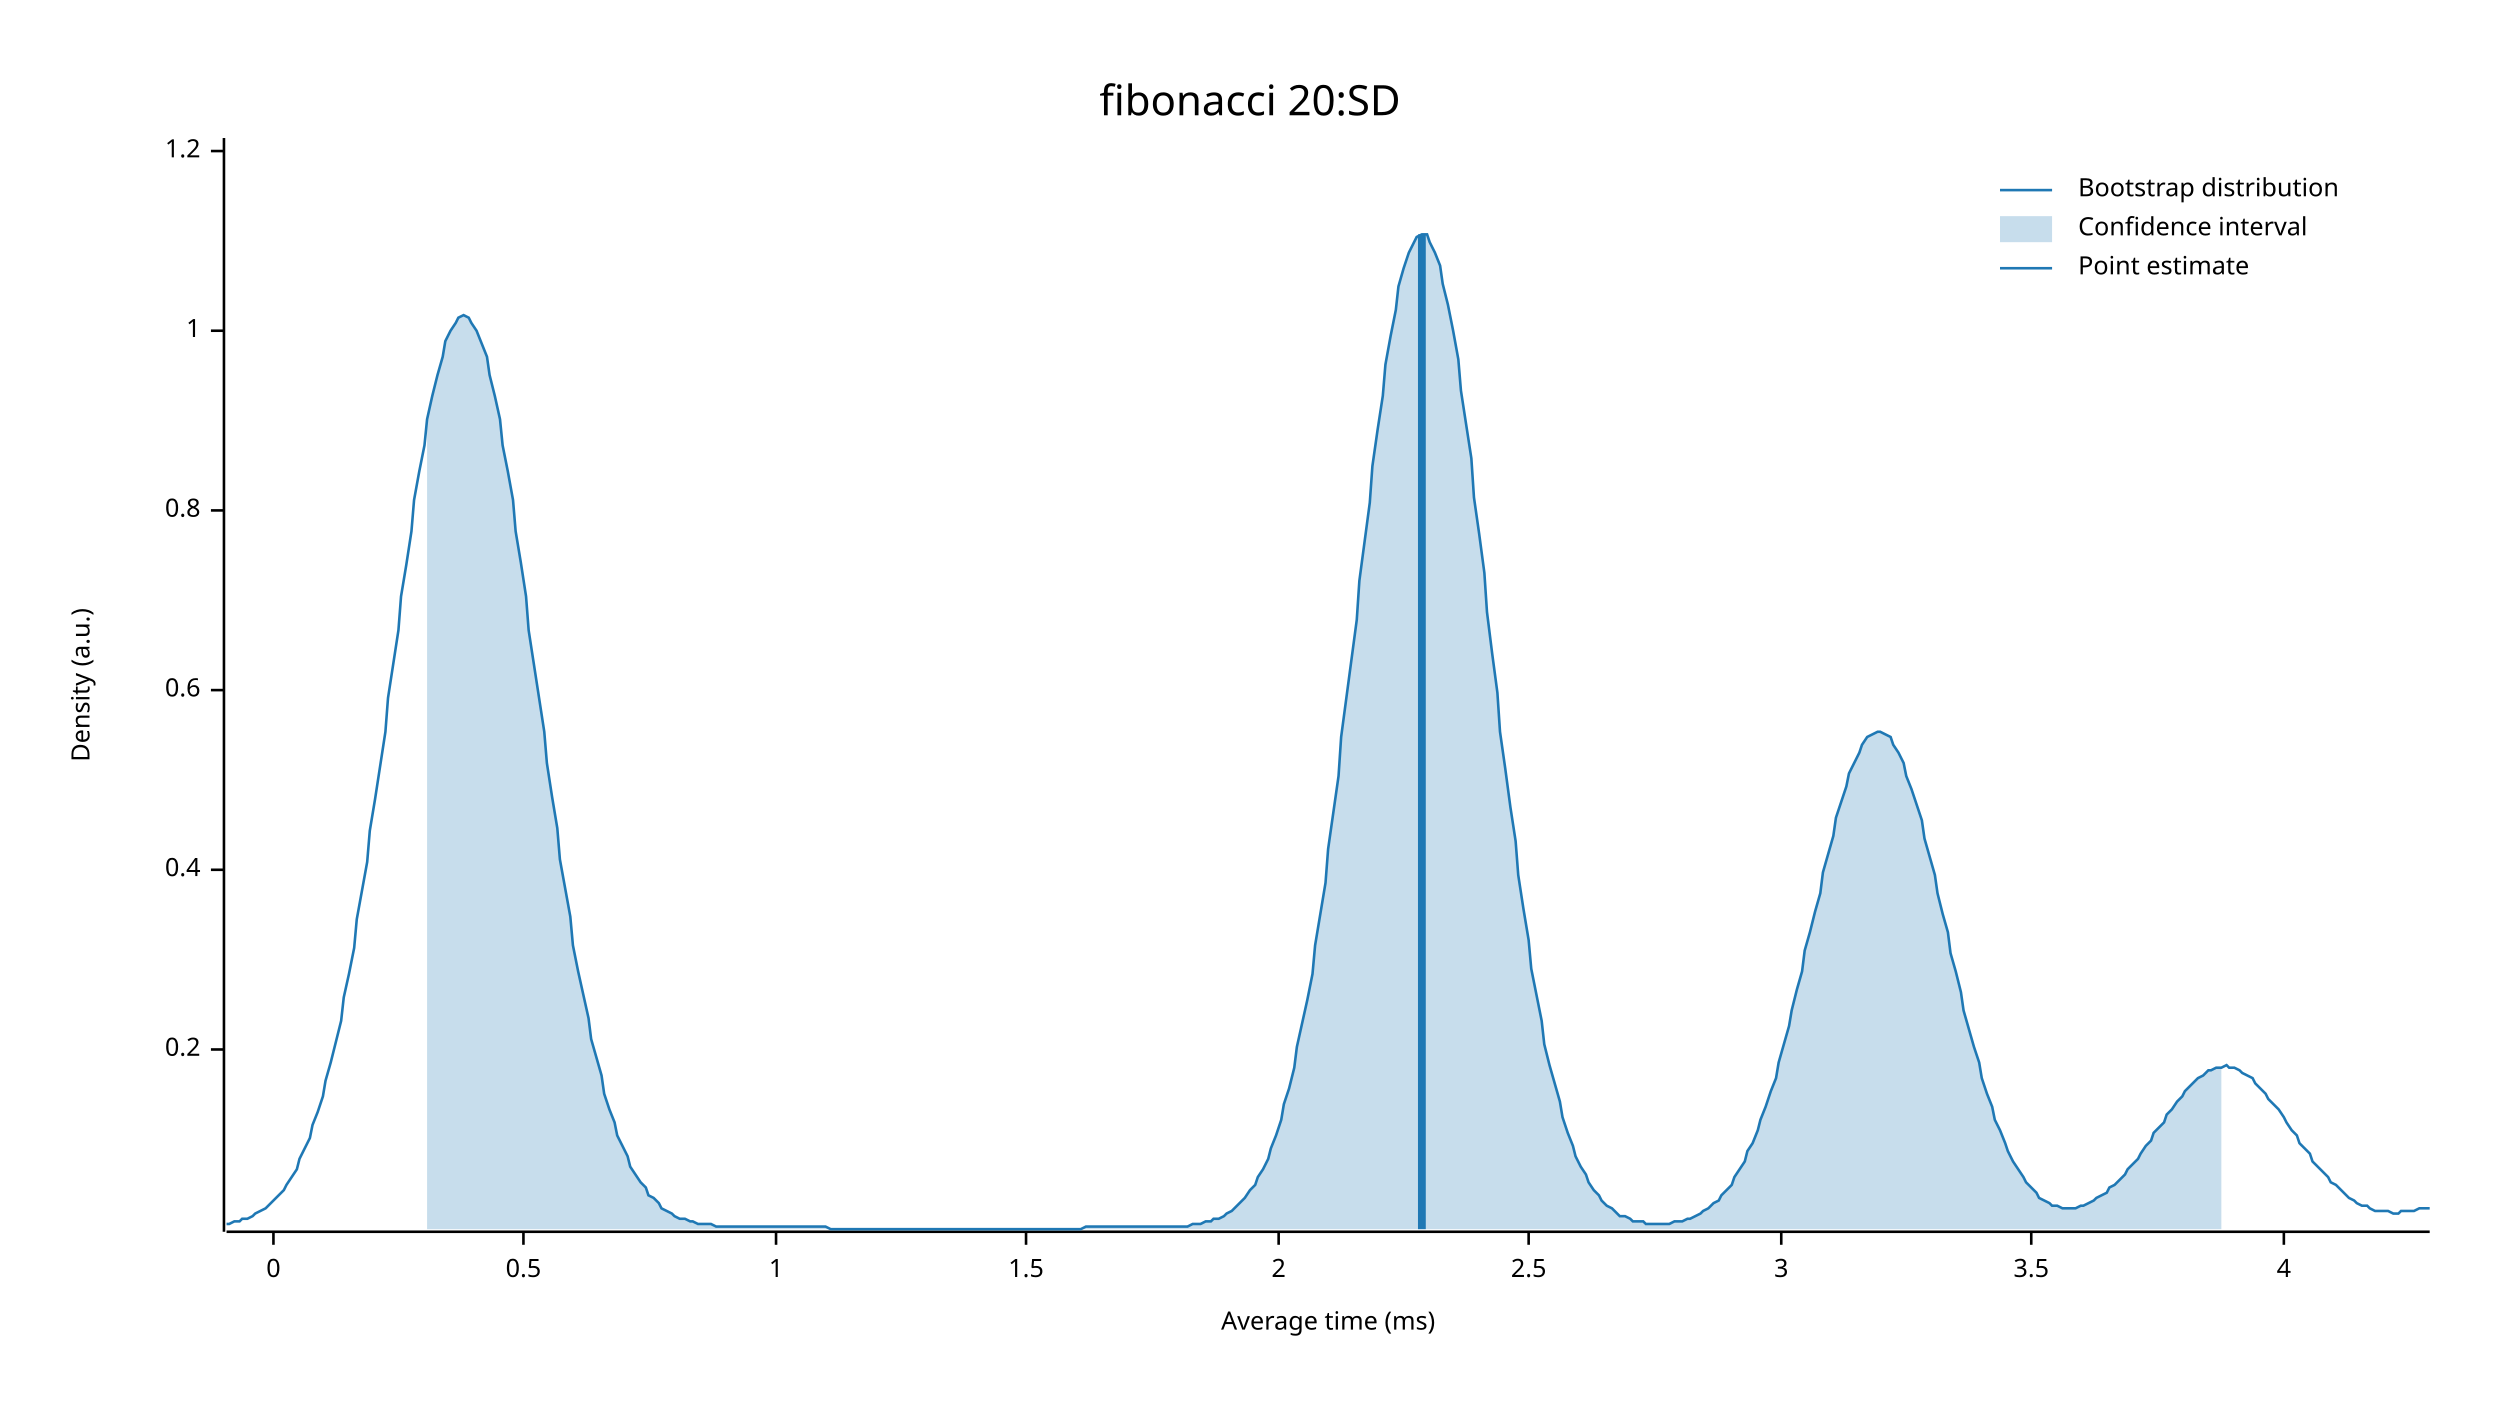
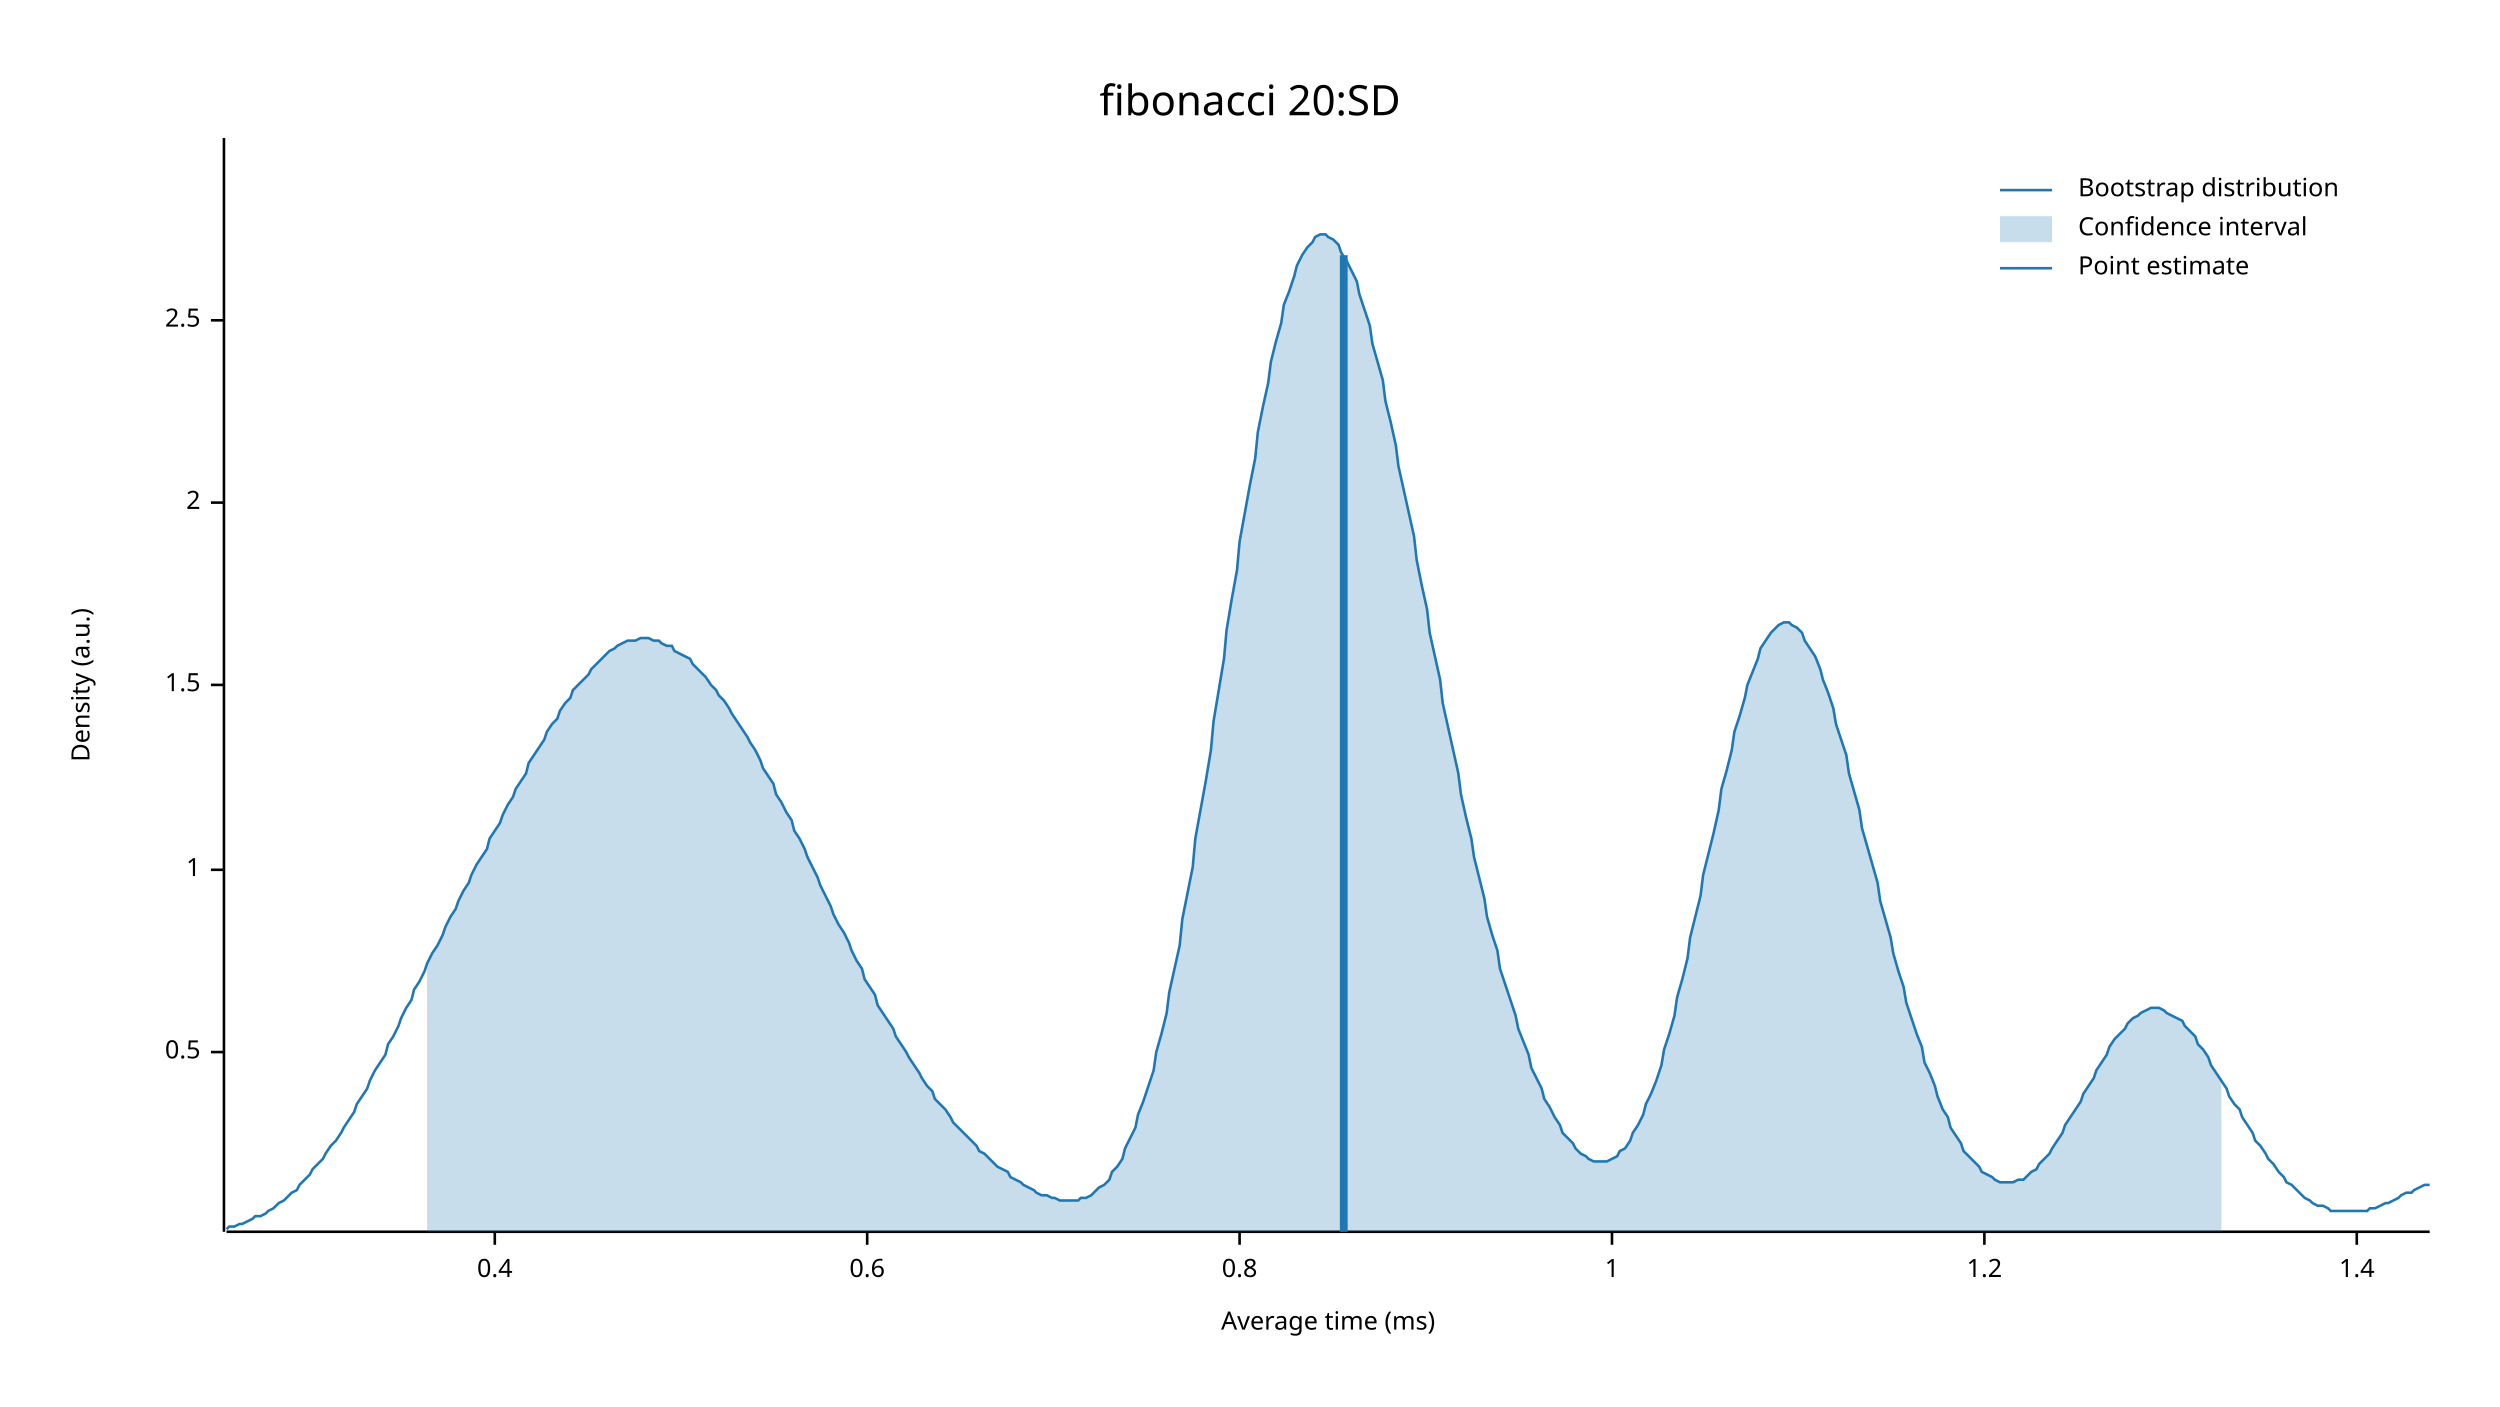
<svg xmlns="http://www.w3.org/2000/svg" width="960" height="540">
  <text x="480" y="32" dy="0.76em" text-anchor="middle" font-family="sans-serif" font-size="16.129" opacity="1" fill="#000000">
fibonacci 20:SD
</text>
  <text x="27" y="263" dy="0.76em" text-anchor="middle" font-family="sans-serif" font-size="9.677" opacity="1" fill="#000000" transform="rotate(270, 27, 263)">
Density (a.u.)
</text>
  <text x="510" y="513" dy="-0.5ex" text-anchor="middle" font-family="sans-serif" font-size="9.677" opacity="1" fill="#000000">
Average time (ms)
</text>
  <polyline fill="none" opacity="1" stroke="#000000" stroke-width="1" points="86,53 86,473 " />
-   <text x="77" y="403" dy="0.5ex" text-anchor="end" font-family="sans-serif" font-size="9.677" opacity="1" fill="#000000">
- 0.2
+   <text x="77" y="404" dy="0.5ex" text-anchor="end" font-family="sans-serif" font-size="9.677" opacity="1" fill="#000000">
+ 0.5
</text>
-   <polyline fill="none" opacity="1" stroke="#000000" stroke-width="1" points="81,403 86,403 " />
+   <polyline fill="none" opacity="1" stroke="#000000" stroke-width="1" points="81,404 86,404 " />
  <text x="77" y="334" dy="0.5ex" text-anchor="end" font-family="sans-serif" font-size="9.677" opacity="1" fill="#000000">
+ 1
+ </text>
+   <polyline fill="none" opacity="1" stroke="#000000" stroke-width="1" points="81,334 86,334 " />
+   <text x="77" y="263" dy="0.5ex" text-anchor="end" font-family="sans-serif" font-size="9.677" opacity="1" fill="#000000">
+ 1.5
+ </text>
+   <polyline fill="none" opacity="1" stroke="#000000" stroke-width="1" points="81,263 86,263 " />
+   <text x="77" y="193" dy="0.5ex" text-anchor="end" font-family="sans-serif" font-size="9.677" opacity="1" fill="#000000">
+ 2
+ </text>
+   <polyline fill="none" opacity="1" stroke="#000000" stroke-width="1" points="81,193 86,193 " />
+   <text x="77" y="123" dy="0.5ex" text-anchor="end" font-family="sans-serif" font-size="9.677" opacity="1" fill="#000000">
+ 2.5
+ </text>
+   <polyline fill="none" opacity="1" stroke="#000000" stroke-width="1" points="81,123 86,123 " />
+   <polyline fill="none" opacity="1" stroke="#000000" stroke-width="1" points="87,473 933,473 " />
+   <text x="190" y="483" dy="0.76em" text-anchor="middle" font-family="sans-serif" font-size="9.677" opacity="1" fill="#000000">
0.4
</text>
-   <polyline fill="none" opacity="1" stroke="#000000" stroke-width="1" points="81,334 86,334 " />
-   <text x="77" y="265" dy="0.5ex" text-anchor="end" font-family="sans-serif" font-size="9.677" opacity="1" fill="#000000">
+   <polyline fill="none" opacity="1" stroke="#000000" stroke-width="1" points="190,473 190,478 " />
+   <text x="333" y="483" dy="0.76em" text-anchor="middle" font-family="sans-serif" font-size="9.677" opacity="1" fill="#000000">
0.6
</text>
-   <polyline fill="none" opacity="1" stroke="#000000" stroke-width="1" points="81,265 86,265 " />
-   <text x="77" y="196" dy="0.5ex" text-anchor="end" font-family="sans-serif" font-size="9.677" opacity="1" fill="#000000">
+   <polyline fill="none" opacity="1" stroke="#000000" stroke-width="1" points="333,473 333,478 " />
+   <text x="476" y="483" dy="0.76em" text-anchor="middle" font-family="sans-serif" font-size="9.677" opacity="1" fill="#000000">
0.8
</text>
-   <polyline fill="none" opacity="1" stroke="#000000" stroke-width="1" points="81,196 86,196 " />
-   <text x="77" y="127" dy="0.5ex" text-anchor="end" font-family="sans-serif" font-size="9.677" opacity="1" fill="#000000">
+   <polyline fill="none" opacity="1" stroke="#000000" stroke-width="1" points="476,473 476,478 " />
+   <text x="619" y="483" dy="0.76em" text-anchor="middle" font-family="sans-serif" font-size="9.677" opacity="1" fill="#000000">
1
</text>
-   <polyline fill="none" opacity="1" stroke="#000000" stroke-width="1" points="81,127 86,127 " />
-   <text x="77" y="58" dy="0.5ex" text-anchor="end" font-family="sans-serif" font-size="9.677" opacity="1" fill="#000000">
+   <polyline fill="none" opacity="1" stroke="#000000" stroke-width="1" points="619,473 619,478 " />
+   <text x="762" y="483" dy="0.76em" text-anchor="middle" font-family="sans-serif" font-size="9.677" opacity="1" fill="#000000">
1.2
</text>
-   <polyline fill="none" opacity="1" stroke="#000000" stroke-width="1" points="81,58 86,58 " />
-   <polyline fill="none" opacity="1" stroke="#000000" stroke-width="1" points="87,473 933,473 " />
-   <text x="105" y="483" dy="0.76em" text-anchor="middle" font-family="sans-serif" font-size="9.677" opacity="1" fill="#000000">
- 0
+   <polyline fill="none" opacity="1" stroke="#000000" stroke-width="1" points="762,473 762,478 " />
+   <text x="905" y="483" dy="0.76em" text-anchor="middle" font-family="sans-serif" font-size="9.677" opacity="1" fill="#000000">
+ 1.4
</text>
-   <polyline fill="none" opacity="1" stroke="#000000" stroke-width="1" points="105,473 105,478 " />
-   <text x="201" y="483" dy="0.76em" text-anchor="middle" font-family="sans-serif" font-size="9.677" opacity="1" fill="#000000">
- 0.5
- </text>
-   <polyline fill="none" opacity="1" stroke="#000000" stroke-width="1" points="201,473 201,478 " />
-   <text x="298" y="483" dy="0.76em" text-anchor="middle" font-family="sans-serif" font-size="9.677" opacity="1" fill="#000000">
- 1
- </text>
-   <polyline fill="none" opacity="1" stroke="#000000" stroke-width="1" points="298,473 298,478 " />
-   <text x="394" y="483" dy="0.76em" text-anchor="middle" font-family="sans-serif" font-size="9.677" opacity="1" fill="#000000">
- 1.5
- </text>
-   <polyline fill="none" opacity="1" stroke="#000000" stroke-width="1" points="394,473 394,478 " />
-   <text x="491" y="483" dy="0.76em" text-anchor="middle" font-family="sans-serif" font-size="9.677" opacity="1" fill="#000000">
- 2
- </text>
-   <polyline fill="none" opacity="1" stroke="#000000" stroke-width="1" points="491,473 491,478 " />
-   <text x="587" y="483" dy="0.76em" text-anchor="middle" font-family="sans-serif" font-size="9.677" opacity="1" fill="#000000">
- 2.5
- </text>
-   <polyline fill="none" opacity="1" stroke="#000000" stroke-width="1" points="587,473 587,478 " />
-   <text x="684" y="483" dy="0.76em" text-anchor="middle" font-family="sans-serif" font-size="9.677" opacity="1" fill="#000000">
- 3
- </text>
-   <polyline fill="none" opacity="1" stroke="#000000" stroke-width="1" points="684,473 684,478 " />
-   <text x="780" y="483" dy="0.76em" text-anchor="middle" font-family="sans-serif" font-size="9.677" opacity="1" fill="#000000">
- 3.5
- </text>
-   <polyline fill="none" opacity="1" stroke="#000000" stroke-width="1" points="780,473 780,478 " />
-   <text x="877" y="483" dy="0.76em" text-anchor="middle" font-family="sans-serif" font-size="9.677" opacity="1" fill="#000000">
- 4
- </text>
-   <polyline fill="none" opacity="1" stroke="#000000" stroke-width="1" points="877,473 877,478 " />
-   <polyline fill="none" opacity="1" stroke="#1F78B4" stroke-width="1" points="87,470 88,470 90,469 92,469 93,468 95,468 97,467 98,466 100,465 102,464 103,463 105,461 107,459 109,457 110,455 112,452 114,449 115,445 117,441 119,437 120,432 122,427 124,421 125,415 127,408 129,400 131,392 132,383 134,374 136,364 137,353 139,342 141,331 142,319 144,307 146,294 148,281 149,268 151,255 153,242 154,229 156,217 158,204 159,192 161,181 163,171 164,161 166,152 168,144 170,137 171,131 173,127 175,124 176,122 178,121 180,122 181,124 183,127 185,132 187,137 188,144 190,152 192,161 193,171 195,181 197,192 198,204 200,216 202,229 203,242 205,255 207,268 209,281 210,293 212,306 214,318 215,330 217,341 219,352 220,363 222,373 224,382 226,391 227,399 229,406 231,413 232,420 234,426 236,431 237,436 239,440 241,444 242,448 244,451 246,454 248,456 249,459 251,460 253,462 254,464 256,465 258,466 259,467 261,468 263,468 265,469 266,469 268,470 270,470 271,470 273,470 275,471 276,471 278,471 280,471 281,471 283,471 285,471 287,471 288,471 290,471 292,471 293,471 295,471 297,471 298,471 300,471 302,471 304,471 305,471 307,471 309,471 310,471 312,471 314,471 315,471 317,471 319,472 320,472 322,472 324,472 326,472 327,472 329,472 331,472 332,472 334,472 336,472 337,472 339,472 341,472 343,472 344,472 346,472 348,472 349,472 351,472 353,472 354,472 356,472 358,472 359,472 361,472 363,472 365,472 366,472 368,472 370,472 371,472 373,472 375,472 376,472 378,472 380,472 381,472 383,472 385,472 387,472 388,472 390,472 392,472 393,472 395,472 397,472 398,472 400,472 402,472 404,472 405,472 407,472 409,472 410,472 412,472 414,472 415,472 417,471 419,471 420,471 422,471 424,471 426,471 427,471 429,471 431,471 432,471 434,471 436,471 437,471 439,471 441,471 443,471 444,471 446,471 448,471 449,471 451,471 453,471 454,471 456,471 458,470 459,470 461,470 463,469 465,469 466,468 468,468 470,467 471,466 473,465 475,463 476,462 478,460 480,457 482,455 483,452 485,449 487,445 488,441 490,436 492,430 493,424 495,418 497,410 498,402 500,393 502,384 504,374 505,363 507,351 509,339 510,326 512,312 514,298 515,283 517,268 519,253 521,238 522,223 524,208 526,193 527,179 529,165 531,152 532,140 534,129 536,119 537,110 539,103 541,97 543,93 544,91 546,90 548,90 549,93 551,97 553,102 554,109 556,117 558,127 560,138 561,150 563,163 565,176 566,191 568,205 570,220 571,235 573,251 575,266 576,281 578,295 580,310 582,323 583,336 585,349 587,361 588,372 590,382 592,392 593,401 595,409 597,416 599,423 600,429 602,435 604,440 605,444 607,448 609,451 610,454 612,457 614,459 615,461 617,463 619,464 621,466 622,467 624,467 626,468 627,469 629,469 631,469 632,470 634,470 636,470 638,470 639,470 641,470 643,469 644,469 646,469 648,468 649,468 651,467 653,466 654,465 656,464 658,462 660,461 661,459 663,457 665,455 666,452 668,449 670,446 671,442 673,439 675,434 676,430 678,425 680,419 682,414 683,408 685,401 687,394 688,388 690,380 692,373 693,365 695,358 697,350 699,343 700,335 702,328 704,321 705,314 707,308 709,302 710,297 712,293 714,289 715,286 717,283 719,282 721,281 722,281 724,282 726,283 727,286 729,289 731,293 732,298 734,303 736,309 738,315 739,322 741,329 743,336 744,343 746,351 748,358 749,366 751,373 753,381 754,388 756,395 758,402 760,408 761,414 763,420 765,425 766,430 768,434 770,439 771,442 773,446 775,449 777,452 778,454 780,456 782,458 783,460 785,461 787,462 788,463 790,463 792,464 793,464 795,464 797,464 799,463 800,463 802,462 804,461 805,460 807,459 809,458 810,456 812,455 814,453 816,451 817,449 819,447 821,445 822,443 824,440 826,438 827,435 829,433 831,431 832,428 834,426 836,423 838,421 839,419 841,417 843,415 844,414 846,413 848,411 849,411 851,410 853,410 855,409 856,410 858,410 860,411 861,412 863,413 865,414 866,416 868,418 870,420 871,422 873,424 875,426 877,429 878,431 880,434 882,436 883,439 885,441 887,443 888,446 890,448 892,450 894,452 895,454 897,455 899,457 900,458 902,460 904,461 905,462 907,463 909,463 910,464 912,465 914,465 916,465 917,465 919,466 921,466 922,465 924,465 926,465 927,465 929,464 931,464 933,464 " />
-   <polygon opacity="0.25" fill="#1F78B4" points="164,161 166,152 168,144 170,137 171,131 173,127 175,124 176,122 178,121 180,122 181,124 183,127 185,132 187,137 188,144 190,152 192,161 193,171 195,181 197,192 198,204 200,216 202,229 203,242 205,255 207,268 209,281 210,293 212,306 214,318 215,330 217,341 219,352 220,363 222,373 224,382 226,391 227,399 229,406 231,413 232,420 234,426 236,431 237,436 239,440 241,444 242,448 244,451 246,454 248,456 249,459 251,460 253,462 254,464 256,465 258,466 259,467 261,468 263,468 265,469 266,469 268,470 270,470 271,470 273,470 275,471 276,471 278,471 280,471 281,471 283,471 285,471 287,471 288,471 290,471 292,471 293,471 295,471 297,471 298,471 300,471 302,471 304,471 305,471 307,471 309,471 310,471 312,471 314,471 315,471 317,471 319,472 320,472 322,472 324,472 326,472 327,472 329,472 331,472 332,472 334,472 336,472 337,472 339,472 341,472 343,472 344,472 346,472 348,472 349,472 351,472 353,472 354,472 356,472 358,472 359,472 361,472 363,472 365,472 366,472 368,472 370,472 371,472 373,472 375,472 376,472 378,472 380,472 381,472 383,472 385,472 387,472 388,472 390,472 392,472 393,472 395,472 397,472 398,472 400,472 402,472 404,472 405,472 407,472 409,472 410,472 412,472 414,472 415,472 417,471 419,471 420,471 422,471 424,471 426,471 427,471 429,471 431,471 432,471 434,471 436,471 437,471 439,471 441,471 443,471 444,471 446,471 448,471 449,471 451,471 453,471 454,471 456,471 458,470 459,470 461,470 463,469 465,469 466,468 468,468 470,467 471,466 473,465 475,463 476,462 478,460 480,457 482,455 483,452 485,449 487,445 488,441 490,436 492,430 493,424 495,418 497,410 498,402 500,393 502,384 504,374 505,363 507,351 509,339 510,326 512,312 514,298 515,283 517,268 519,253 521,238 522,223 524,208 526,193 527,179 529,165 531,152 532,140 534,129 536,119 537,110 539,103 541,97 543,93 544,91 546,90 548,90 549,93 551,97 553,102 554,109 556,117 558,127 560,138 561,150 563,163 565,176 566,191 568,205 570,220 571,235 573,251 575,266 576,281 578,295 580,310 582,323 583,336 585,349 587,361 588,372 590,382 592,392 593,401 595,409 597,416 599,423 600,429 602,435 604,440 605,444 607,448 609,451 610,454 612,457 614,459 615,461 617,463 619,464 621,466 622,467 624,467 626,468 627,469 629,469 631,469 632,470 634,470 636,470 638,470 639,470 641,470 643,469 644,469 646,469 648,468 649,468 651,467 653,466 654,465 656,464 658,462 660,461 661,459 663,457 665,455 666,452 668,449 670,446 671,442 673,439 675,434 676,430 678,425 680,419 682,414 683,408 685,401 687,394 688,388 690,380 692,373 693,365 695,358 697,350 699,343 700,335 702,328 704,321 705,314 707,308 709,302 710,297 712,293 714,289 715,286 717,283 719,282 721,281 722,281 724,282 726,283 727,286 729,289 731,293 732,298 734,303 736,309 738,315 739,322 741,329 743,336 744,343 746,351 748,358 749,366 751,373 753,381 754,388 756,395 758,402 760,408 761,414 763,420 765,425 766,430 768,434 770,439 771,442 773,446 775,449 777,452 778,454 780,456 782,458 783,460 785,461 787,462 788,463 790,463 792,464 793,464 795,464 797,464 799,463 800,463 802,462 804,461 805,460 807,459 809,458 810,456 812,455 814,453 816,451 817,449 819,447 821,445 822,443 824,440 826,438 827,435 829,433 831,431 832,428 834,426 836,423 838,421 839,419 841,417 843,415 844,414 846,413 848,411 849,411 851,410 853,410 853,472 164,472 " />
-   <polyline fill="none" opacity="1" stroke="#1F78B4" stroke-width="3" points="546,472 546,90 " />
+   <polyline fill="none" opacity="1" stroke="#000000" stroke-width="1" points="905,473 905,478 " />
+   <polyline fill="none" opacity="1" stroke="#1F78B4" stroke-width="1" points="87,472 88,471 90,471 92,470 93,470 95,469 97,468 98,467 100,467 102,466 103,465 105,464 107,462 109,461 110,460 112,458 114,457 115,455 117,453 119,451 120,449 122,447 124,445 125,443 127,440 129,438 131,435 132,433 134,430 136,427 137,424 139,421 141,418 142,415 144,411 146,408 148,405 149,401 151,398 153,394 154,391 156,387 158,384 159,380 161,377 163,373 164,370 166,366 168,363 170,359 171,356 173,352 175,349 176,346 178,342 180,339 181,336 183,332 185,329 187,326 188,322 190,319 192,316 193,313 195,309 197,306 198,303 200,300 202,297 203,293 205,290 207,287 209,284 210,281 212,278 214,276 215,273 217,270 219,268 220,265 222,263 224,261 226,259 227,257 229,255 231,253 232,252 234,250 236,249 237,248 239,247 241,246 242,246 244,246 246,245 248,245 249,245 251,246 253,246 254,247 256,248 258,248 259,250 261,251 263,252 265,253 266,255 268,257 270,259 271,260 273,263 275,265 276,267 278,269 280,272 281,274 283,277 285,280 287,283 288,285 290,288 292,292 293,295 295,298 297,301 298,305 300,308 302,312 304,315 305,319 307,322 309,326 310,329 312,333 314,337 315,340 317,344 319,348 320,351 322,355 324,358 326,362 327,365 329,369 331,372 332,376 334,379 336,382 337,386 339,389 341,392 343,395 344,398 346,401 348,404 349,406 351,409 353,412 354,414 356,417 358,419 359,422 361,424 363,426 365,429 366,431 368,433 370,435 371,436 373,438 375,440 376,442 378,443 380,445 381,446 383,448 385,449 387,450 388,452 390,453 392,454 393,455 395,456 397,457 398,458 400,459 402,459 404,460 405,460 407,461 409,461 410,461 412,461 414,461 415,460 417,460 419,459 420,458 422,456 424,455 426,453 427,450 429,448 431,445 432,441 434,437 436,433 437,428 439,423 441,417 443,411 444,404 446,397 448,389 449,381 451,372 453,363 454,353 456,343 458,333 459,322 461,311 463,300 465,288 466,277 468,265 470,253 471,242 473,230 475,219 476,208 478,197 480,186 482,176 483,166 485,156 487,147 488,139 490,131 492,124 493,117 495,112 497,106 498,102 500,98 502,95 504,93 505,91 507,90 509,90 510,91 512,92 514,94 515,97 517,100 519,104 521,108 522,113 524,119 526,125 527,132 529,139 531,146 532,154 534,162 536,171 537,179 539,188 541,197 543,206 544,215 546,225 548,234 549,243 551,252 553,261 554,270 556,279 558,288 560,297 561,305 563,314 565,322 566,329 568,337 570,345 571,352 573,359 575,365 576,372 578,378 580,384 582,390 583,395 585,400 587,405 588,410 590,414 592,418 593,422 595,425 597,429 599,432 600,435 602,437 604,439 605,441 607,443 609,444 610,445 612,446 614,446 615,446 617,446 619,445 621,444 622,442 624,441 626,438 627,435 629,432 631,428 632,424 634,420 636,415 638,409 639,403 641,397 643,390 644,383 646,376 648,368 649,360 651,352 653,344 654,336 656,328 658,320 660,311 661,303 663,296 665,288 666,281 668,275 670,268 671,263 673,258 675,253 676,249 678,246 680,243 682,241 683,240 685,239 687,239 688,240 690,241 692,243 693,246 695,249 697,252 699,257 700,261 702,266 704,272 705,278 707,284 709,290 710,297 712,304 714,311 715,318 717,325 719,332 721,339 722,346 724,353 726,360 727,366 729,373 731,379 732,385 734,391 736,397 738,402 739,408 741,412 743,417 744,421 746,426 748,429 749,433 751,436 753,439 754,442 756,444 758,446 760,448 761,450 763,451 765,452 766,453 768,454 770,454 771,454 773,454 775,453 777,453 778,452 780,450 782,449 783,447 785,445 787,443 788,441 790,438 792,435 793,432 795,429 797,426 799,423 800,420 802,417 804,414 805,411 807,408 809,405 810,402 812,399 814,397 816,395 817,393 819,391 821,390 822,389 824,388 826,387 827,387 829,387 831,388 832,389 834,390 836,391 838,392 839,394 841,396 843,398 844,401 846,403 848,406 849,409 851,412 853,415 855,418 856,421 858,424 860,426 861,429 863,432 865,435 866,438 868,440 870,443 871,445 873,447 875,450 877,452 878,454 880,455 882,457 883,458 885,460 887,461 888,462 890,463 892,463 894,464 895,465 897,465 899,465 900,465 902,465 904,465 905,465 907,465 909,465 910,464 912,464 914,463 916,462 917,462 919,461 921,460 922,459 924,458 926,458 927,457 929,456 931,455 933,455 " />
+   <polygon opacity="0.25" fill="#1F78B4" points="164,370 166,366 168,363 170,359 171,356 173,352 175,349 176,346 178,342 180,339 181,336 183,332 185,329 187,326 188,322 190,319 192,316 193,313 195,309 197,306 198,303 200,300 202,297 203,293 205,290 207,287 209,284 210,281 212,278 214,276 215,273 217,270 219,268 220,265 222,263 224,261 226,259 227,257 229,255 231,253 232,252 234,250 236,249 237,248 239,247 241,246 242,246 244,246 246,245 248,245 249,245 251,246 253,246 254,247 256,248 258,248 259,250 261,251 263,252 265,253 266,255 268,257 270,259 271,260 273,263 275,265 276,267 278,269 280,272 281,274 283,277 285,280 287,283 288,285 290,288 292,292 293,295 295,298 297,301 298,305 300,308 302,312 304,315 305,319 307,322 309,326 310,329 312,333 314,337 315,340 317,344 319,348 320,351 322,355 324,358 326,362 327,365 329,369 331,372 332,376 334,379 336,382 337,386 339,389 341,392 343,395 344,398 346,401 348,404 349,406 351,409 353,412 354,414 356,417 358,419 359,422 361,424 363,426 365,429 366,431 368,433 370,435 371,436 373,438 375,440 376,442 378,443 380,445 381,446 383,448 385,449 387,450 388,452 390,453 392,454 393,455 395,456 397,457 398,458 400,459 402,459 404,460 405,460 407,461 409,461 410,461 412,461 414,461 415,460 417,460 419,459 420,458 422,456 424,455 426,453 427,450 429,448 431,445 432,441 434,437 436,433 437,428 439,423 441,417 443,411 444,404 446,397 448,389 449,381 451,372 453,363 454,353 456,343 458,333 459,322 461,311 463,300 465,288 466,277 468,265 470,253 471,242 473,230 475,219 476,208 478,197 480,186 482,176 483,166 485,156 487,147 488,139 490,131 492,124 493,117 495,112 497,106 498,102 500,98 502,95 504,93 505,91 507,90 509,90 510,91 512,92 514,94 515,97 517,100 519,104 521,108 522,113 524,119 526,125 527,132 529,139 531,146 532,154 534,162 536,171 537,179 539,188 541,197 543,206 544,215 546,225 548,234 549,243 551,252 553,261 554,270 556,279 558,288 560,297 561,305 563,314 565,322 566,329 568,337 570,345 571,352 573,359 575,365 576,372 578,378 580,384 582,390 583,395 585,400 587,405 588,410 590,414 592,418 593,422 595,425 597,429 599,432 600,435 602,437 604,439 605,441 607,443 609,444 610,445 612,446 614,446 615,446 617,446 619,445 621,444 622,442 624,441 626,438 627,435 629,432 631,428 632,424 634,420 636,415 638,409 639,403 641,397 643,390 644,383 646,376 648,368 649,360 651,352 653,344 654,336 656,328 658,320 660,311 661,303 663,296 665,288 666,281 668,275 670,268 671,263 673,258 675,253 676,249 678,246 680,243 682,241 683,240 685,239 687,239 688,240 690,241 692,243 693,246 695,249 697,252 699,257 700,261 702,266 704,272 705,278 707,284 709,290 710,297 712,304 714,311 715,318 717,325 719,332 721,339 722,346 724,353 726,360 727,366 729,373 731,379 732,385 734,391 736,397 738,402 739,408 741,412 743,417 744,421 746,426 748,429 749,433 751,436 753,439 754,442 756,444 758,446 760,448 761,450 763,451 765,452 766,453 768,454 770,454 771,454 773,454 775,453 777,453 778,452 780,450 782,449 783,447 785,445 787,443 788,441 790,438 792,435 793,432 795,429 797,426 799,423 800,420 802,417 804,414 805,411 807,408 809,405 810,402 812,399 814,397 816,395 817,393 819,391 821,390 822,389 824,388 826,387 827,387 829,387 831,388 832,389 834,390 836,391 838,392 839,394 841,396 843,398 844,401 846,403 848,406 849,409 851,412 853,415 853,473 164,473 " />
+   <polyline fill="none" opacity="1" stroke="#1F78B4" stroke-width="3" points="516,473 516,98 " />
  <text x="798" y="68" dy="0.76em" text-anchor="start" font-family="sans-serif" font-size="9.677" opacity="1" fill="#000000">
Bootstrap distribution
</text>
  <text x="798" y="83" dy="0.76em" text-anchor="start" font-family="sans-serif" font-size="9.677" opacity="1" fill="#000000">
Confidence interval
</text>
  <text x="798" y="98" dy="0.76em" text-anchor="start" font-family="sans-serif" font-size="9.677" opacity="1" fill="#000000">
Point estimate
</text>
  <polyline fill="none" opacity="1" stroke="#1F78B4" stroke-width="1" points="768,73 788,73 " />
  <rect x="768" y="83" width="20" height="10" opacity="0.25" fill="#1F78B4" stroke="none" />
  <polyline fill="none" opacity="1" stroke="#1F78B4" stroke-width="1" points="768,103 788,103 " />
</svg>
